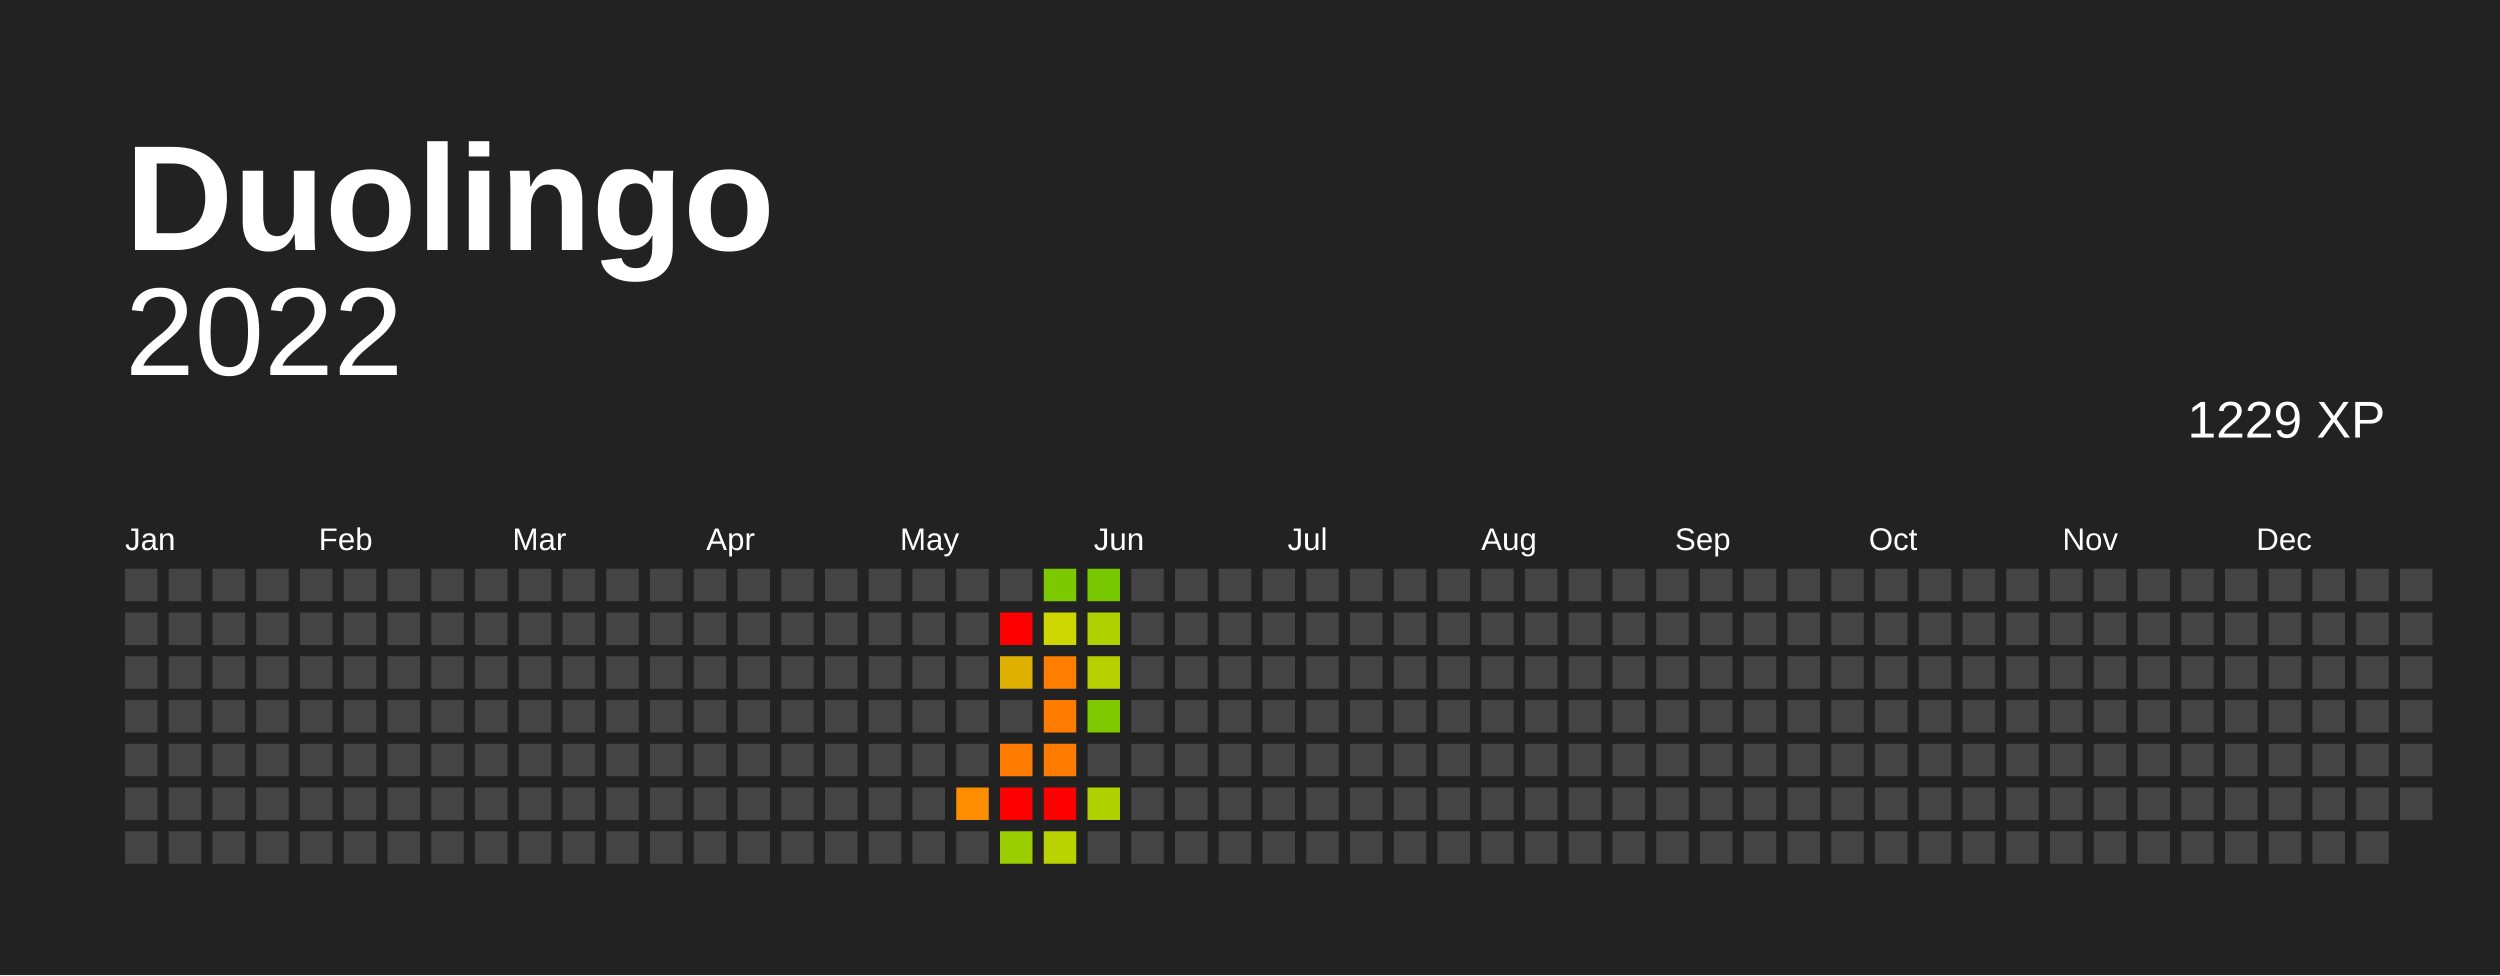
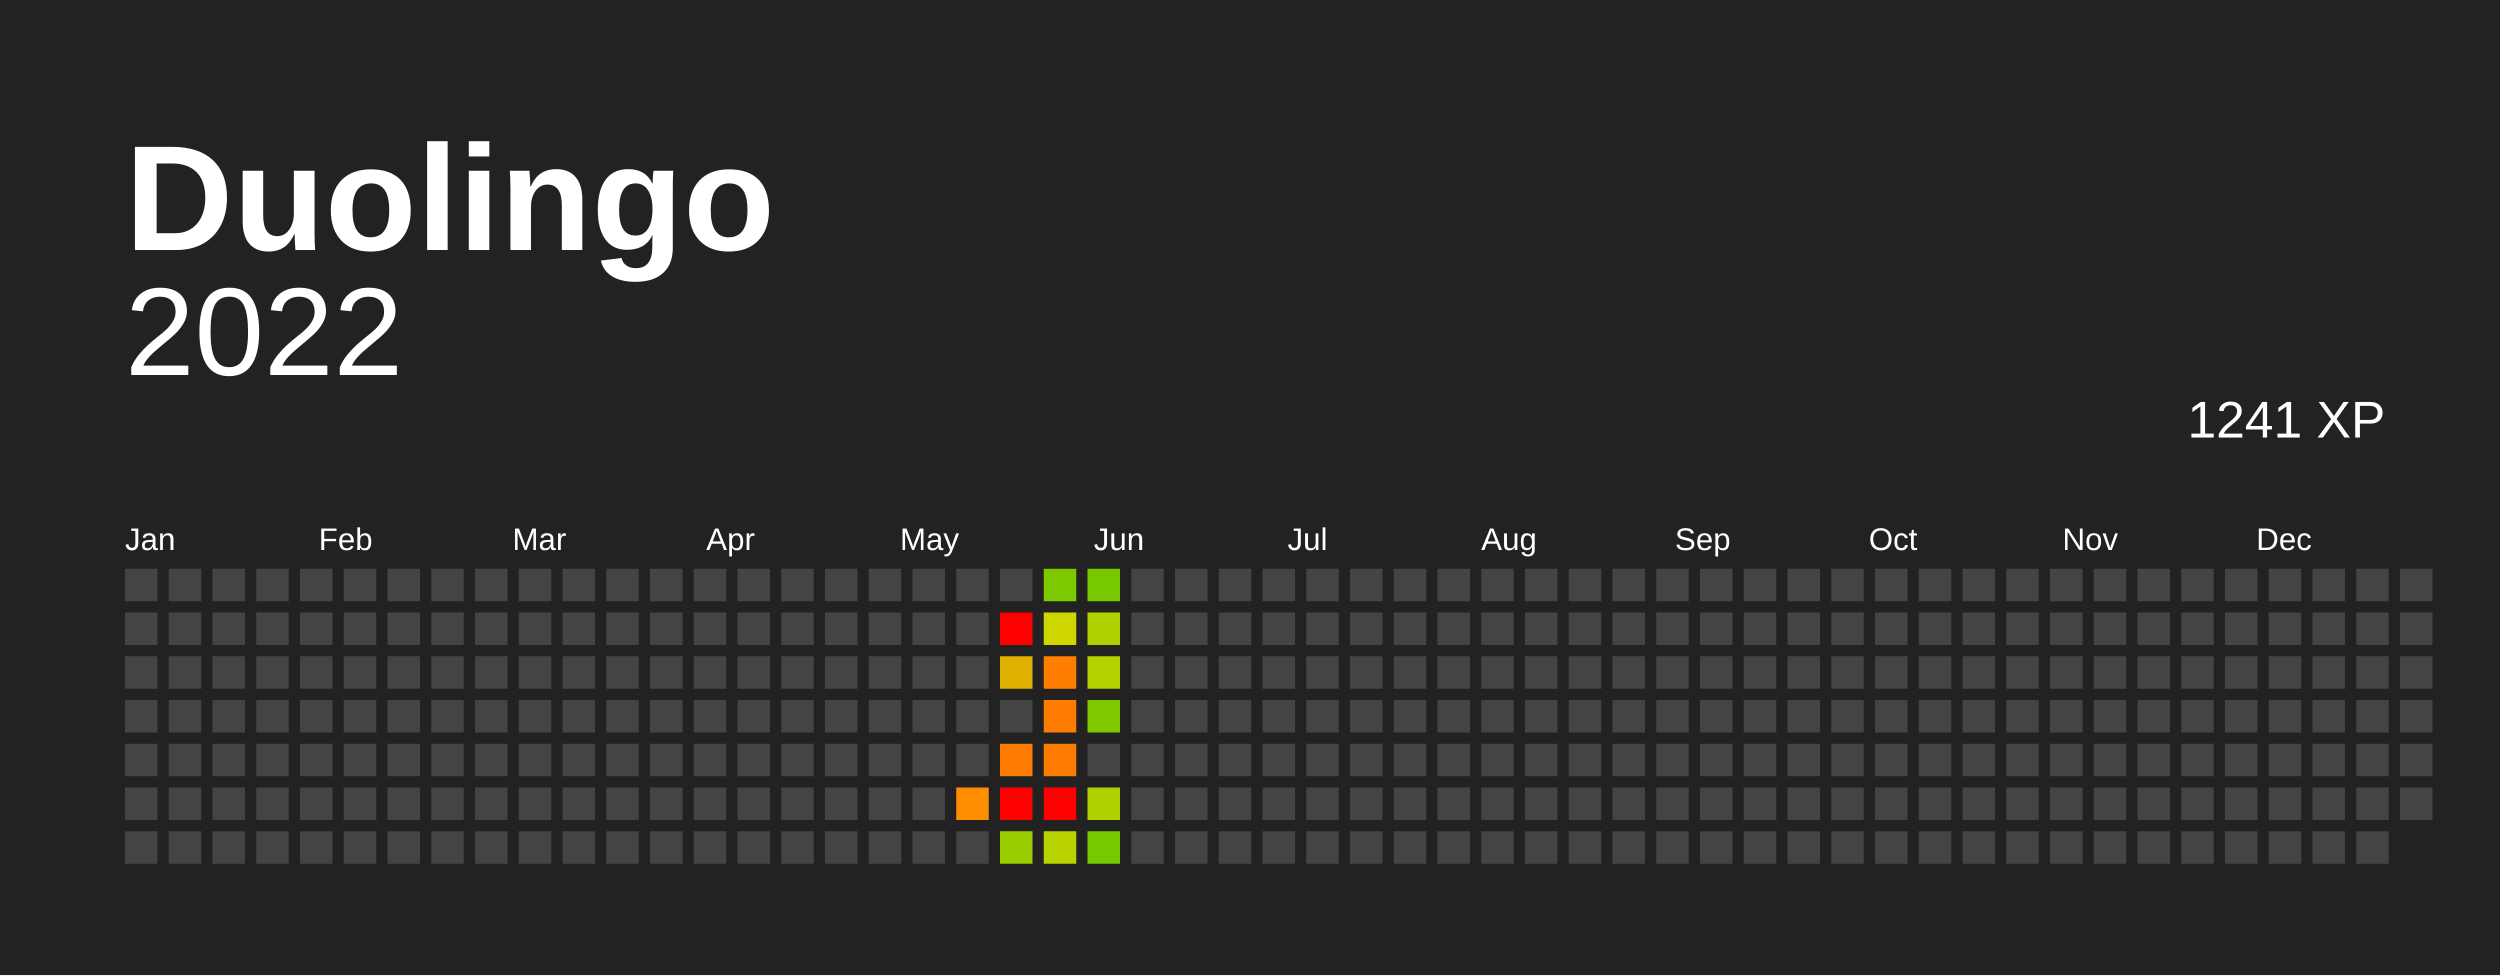
<svg xmlns="http://www.w3.org/2000/svg" baseProfile="full" height="78mm" version="1.1" viewBox="0,0,200,78" width="200mm">
  <defs />
  <rect fill="#222222" height="78" width="200" x="0" y="0" />
  <text fill="#FFFFFF" style="font-size:12px; font-family:Arial; font-weight:bold;" x="10" y="20"> Duolingo</text>
  <text alignment-baseline="hanging" fill="#FFFFFF" style="font-size:10.0px; font-family:Arial;" x="10" y="30">2022</text>
-   <text alignment-baseline="hanging" fill="#FFFFFF" style="font-size:4.125px; font-family:Arial;" x="175" y="35">1229 XP</text>
+   <text alignment-baseline="hanging" fill="#FFFFFF" style="font-size:4.125px; font-family:Arial;" x="175" y="35">1241 XP</text>
  <text fill="#FFFFFF" style="font-size:2.5px; font-family:Arial" x="10.0" y="44">Jan</text>
  <text fill="#FFFFFF" style="font-size:2.5px; font-family:Arial" x="25.5" y="44">Feb</text>
  <text fill="#FFFFFF" style="font-size:2.5px; font-family:Arial" x="41.0" y="44">Mar</text>
  <text fill="#FFFFFF" style="font-size:2.5px; font-family:Arial" x="56.5" y="44">Apr</text>
  <text fill="#FFFFFF" style="font-size:2.5px; font-family:Arial" x="72.0" y="44">May</text>
  <text fill="#FFFFFF" style="font-size:2.5px; font-family:Arial" x="87.5" y="44">Jun</text>
  <text fill="#FFFFFF" style="font-size:2.5px; font-family:Arial" x="103.0" y="44">Jul</text>
  <text fill="#FFFFFF" style="font-size:2.5px; font-family:Arial" x="118.5" y="44">Aug</text>
  <text fill="#FFFFFF" style="font-size:2.5px; font-family:Arial" x="134.0" y="44">Sep</text>
  <text fill="#FFFFFF" style="font-size:2.5px; font-family:Arial" x="149.5" y="44">Oct</text>
  <text fill="#FFFFFF" style="font-size:2.5px; font-family:Arial" x="165.0" y="44">Nov</text>
  <text fill="#FFFFFF" style="font-size:2.5px; font-family:Arial" x="180.5" y="44">Dec</text>
  <rect fill="#444444" height="2.6" width="2.6" x="10.0" y="45.5" />
  <rect fill="#444444" height="2.6" width="2.6" x="10.0" y="49.0" />
  <rect fill="#444444" height="2.6" width="2.6" x="10.0" y="52.5" />
  <rect fill="#444444" height="2.6" width="2.6" x="10.0" y="56.0" />
  <rect fill="#444444" height="2.6" width="2.6" x="10.0" y="59.5" />
  <rect fill="#444444" height="2.6" width="2.6" x="10.0" y="63.0" />
  <rect fill="#444444" height="2.6" width="2.6" x="10.0" y="66.5" />
  <rect fill="#444444" height="2.6" width="2.6" x="13.5" y="45.5" />
  <rect fill="#444444" height="2.6" width="2.6" x="13.5" y="49.0" />
  <rect fill="#444444" height="2.6" width="2.6" x="13.5" y="52.5" />
  <rect fill="#444444" height="2.6" width="2.6" x="13.5" y="56.0" />
  <rect fill="#444444" height="2.6" width="2.6" x="13.5" y="59.5" />
  <rect fill="#444444" height="2.6" width="2.6" x="13.5" y="63.0" />
  <rect fill="#444444" height="2.6" width="2.6" x="13.5" y="66.5" />
  <rect fill="#444444" height="2.6" width="2.6" x="17.0" y="45.5" />
  <rect fill="#444444" height="2.6" width="2.6" x="17.0" y="49.0" />
  <rect fill="#444444" height="2.6" width="2.6" x="17.0" y="52.5" />
  <rect fill="#444444" height="2.6" width="2.6" x="17.0" y="56.0" />
  <rect fill="#444444" height="2.6" width="2.6" x="17.0" y="59.5" />
  <rect fill="#444444" height="2.6" width="2.6" x="17.0" y="63.0" />
  <rect fill="#444444" height="2.6" width="2.6" x="17.0" y="66.5" />
  <rect fill="#444444" height="2.6" width="2.6" x="20.5" y="45.5" />
  <rect fill="#444444" height="2.6" width="2.6" x="20.5" y="49.0" />
  <rect fill="#444444" height="2.6" width="2.6" x="20.5" y="52.5" />
  <rect fill="#444444" height="2.6" width="2.6" x="20.5" y="56.0" />
  <rect fill="#444444" height="2.6" width="2.6" x="20.5" y="59.5" />
  <rect fill="#444444" height="2.6" width="2.6" x="20.5" y="63.0" />
  <rect fill="#444444" height="2.6" width="2.6" x="20.5" y="66.5" />
  <rect fill="#444444" height="2.6" width="2.6" x="24.0" y="45.5" />
  <rect fill="#444444" height="2.6" width="2.6" x="24.0" y="49.0" />
  <rect fill="#444444" height="2.6" width="2.6" x="24.0" y="52.5" />
  <rect fill="#444444" height="2.6" width="2.6" x="24.0" y="56.0" />
  <rect fill="#444444" height="2.6" width="2.6" x="24.0" y="59.5" />
  <rect fill="#444444" height="2.6" width="2.6" x="24.0" y="63.0" />
  <rect fill="#444444" height="2.6" width="2.6" x="24.0" y="66.5" />
  <rect fill="#444444" height="2.6" width="2.6" x="27.5" y="45.5" />
  <rect fill="#444444" height="2.6" width="2.6" x="27.5" y="49.0" />
  <rect fill="#444444" height="2.6" width="2.6" x="27.5" y="52.5" />
  <rect fill="#444444" height="2.6" width="2.6" x="27.5" y="56.0" />
  <rect fill="#444444" height="2.6" width="2.6" x="27.5" y="59.5" />
  <rect fill="#444444" height="2.6" width="2.6" x="27.5" y="63.0" />
  <rect fill="#444444" height="2.6" width="2.6" x="27.5" y="66.5" />
  <rect fill="#444444" height="2.6" width="2.6" x="31.0" y="45.5" />
  <rect fill="#444444" height="2.6" width="2.6" x="31.0" y="49.0" />
  <rect fill="#444444" height="2.6" width="2.6" x="31.0" y="52.5" />
  <rect fill="#444444" height="2.6" width="2.6" x="31.0" y="56.0" />
  <rect fill="#444444" height="2.6" width="2.6" x="31.0" y="59.5" />
  <rect fill="#444444" height="2.6" width="2.6" x="31.0" y="63.0" />
  <rect fill="#444444" height="2.6" width="2.6" x="31.0" y="66.5" />
  <rect fill="#444444" height="2.6" width="2.6" x="34.5" y="45.5" />
  <rect fill="#444444" height="2.6" width="2.6" x="34.5" y="49.0" />
  <rect fill="#444444" height="2.6" width="2.6" x="34.5" y="52.5" />
  <rect fill="#444444" height="2.6" width="2.6" x="34.5" y="56.0" />
  <rect fill="#444444" height="2.6" width="2.6" x="34.5" y="59.5" />
  <rect fill="#444444" height="2.6" width="2.6" x="34.5" y="63.0" />
  <rect fill="#444444" height="2.6" width="2.6" x="34.5" y="66.5" />
  <rect fill="#444444" height="2.6" width="2.6" x="38.0" y="45.5" />
  <rect fill="#444444" height="2.6" width="2.6" x="38.0" y="49.0" />
  <rect fill="#444444" height="2.6" width="2.6" x="38.0" y="52.5" />
  <rect fill="#444444" height="2.6" width="2.6" x="38.0" y="56.0" />
  <rect fill="#444444" height="2.6" width="2.6" x="38.0" y="59.5" />
  <rect fill="#444444" height="2.6" width="2.6" x="38.0" y="63.0" />
  <rect fill="#444444" height="2.6" width="2.6" x="38.0" y="66.5" />
  <rect fill="#444444" height="2.6" width="2.6" x="41.5" y="45.5" />
  <rect fill="#444444" height="2.6" width="2.6" x="41.5" y="49.0" />
  <rect fill="#444444" height="2.6" width="2.6" x="41.5" y="52.5" />
  <rect fill="#444444" height="2.6" width="2.6" x="41.5" y="56.0" />
  <rect fill="#444444" height="2.6" width="2.6" x="41.5" y="59.5" />
  <rect fill="#444444" height="2.6" width="2.6" x="41.5" y="63.0" />
  <rect fill="#444444" height="2.6" width="2.6" x="41.5" y="66.5" />
  <rect fill="#444444" height="2.6" width="2.6" x="45.0" y="45.5" />
  <rect fill="#444444" height="2.6" width="2.6" x="45.0" y="49.0" />
  <rect fill="#444444" height="2.6" width="2.6" x="45.0" y="52.5" />
  <rect fill="#444444" height="2.6" width="2.6" x="45.0" y="56.0" />
  <rect fill="#444444" height="2.6" width="2.6" x="45.0" y="59.5" />
  <rect fill="#444444" height="2.6" width="2.6" x="45.0" y="63.0" />
  <rect fill="#444444" height="2.6" width="2.6" x="45.0" y="66.5" />
  <rect fill="#444444" height="2.6" width="2.6" x="48.5" y="45.5" />
  <rect fill="#444444" height="2.6" width="2.6" x="48.5" y="49.0" />
  <rect fill="#444444" height="2.6" width="2.6" x="48.5" y="52.5" />
  <rect fill="#444444" height="2.6" width="2.6" x="48.5" y="56.0" />
  <rect fill="#444444" height="2.6" width="2.6" x="48.5" y="59.5" />
  <rect fill="#444444" height="2.6" width="2.6" x="48.5" y="63.0" />
  <rect fill="#444444" height="2.6" width="2.6" x="48.5" y="66.5" />
  <rect fill="#444444" height="2.6" width="2.6" x="52.0" y="45.5" />
  <rect fill="#444444" height="2.6" width="2.6" x="52.0" y="49.0" />
  <rect fill="#444444" height="2.6" width="2.6" x="52.0" y="52.5" />
  <rect fill="#444444" height="2.6" width="2.6" x="52.0" y="56.0" />
  <rect fill="#444444" height="2.6" width="2.6" x="52.0" y="59.5" />
  <rect fill="#444444" height="2.6" width="2.6" x="52.0" y="63.0" />
  <rect fill="#444444" height="2.6" width="2.6" x="52.0" y="66.5" />
  <rect fill="#444444" height="2.6" width="2.6" x="55.5" y="45.5" />
  <rect fill="#444444" height="2.6" width="2.6" x="55.5" y="49.0" />
  <rect fill="#444444" height="2.6" width="2.6" x="55.5" y="52.5" />
  <rect fill="#444444" height="2.6" width="2.6" x="55.5" y="56.0" />
  <rect fill="#444444" height="2.6" width="2.6" x="55.5" y="59.5" />
  <rect fill="#444444" height="2.6" width="2.6" x="55.5" y="63.0" />
  <rect fill="#444444" height="2.6" width="2.6" x="55.5" y="66.5" />
  <rect fill="#444444" height="2.6" width="2.6" x="59.0" y="45.5" />
  <rect fill="#444444" height="2.6" width="2.6" x="59.0" y="49.0" />
  <rect fill="#444444" height="2.6" width="2.6" x="59.0" y="52.5" />
  <rect fill="#444444" height="2.6" width="2.6" x="59.0" y="56.0" />
  <rect fill="#444444" height="2.6" width="2.6" x="59.0" y="59.5" />
  <rect fill="#444444" height="2.6" width="2.6" x="59.0" y="63.0" />
  <rect fill="#444444" height="2.6" width="2.6" x="59.0" y="66.5" />
  <rect fill="#444444" height="2.6" width="2.6" x="62.5" y="45.5" />
  <rect fill="#444444" height="2.6" width="2.6" x="62.5" y="49.0" />
  <rect fill="#444444" height="2.6" width="2.6" x="62.5" y="52.5" />
  <rect fill="#444444" height="2.6" width="2.6" x="62.5" y="56.0" />
  <rect fill="#444444" height="2.6" width="2.6" x="62.5" y="59.5" />
  <rect fill="#444444" height="2.6" width="2.6" x="62.5" y="63.0" />
  <rect fill="#444444" height="2.6" width="2.6" x="62.5" y="66.5" />
  <rect fill="#444444" height="2.6" width="2.6" x="66.0" y="45.5" />
  <rect fill="#444444" height="2.6" width="2.6" x="66.0" y="49.0" />
  <rect fill="#444444" height="2.6" width="2.6" x="66.0" y="52.5" />
  <rect fill="#444444" height="2.6" width="2.6" x="66.0" y="56.0" />
  <rect fill="#444444" height="2.6" width="2.6" x="66.0" y="59.5" />
  <rect fill="#444444" height="2.6" width="2.6" x="66.0" y="63.0" />
  <rect fill="#444444" height="2.6" width="2.6" x="66.0" y="66.5" />
  <rect fill="#444444" height="2.6" width="2.6" x="69.5" y="45.5" />
  <rect fill="#444444" height="2.6" width="2.6" x="69.5" y="49.0" />
  <rect fill="#444444" height="2.6" width="2.6" x="69.5" y="52.5" />
  <rect fill="#444444" height="2.6" width="2.6" x="69.5" y="56.0" />
  <rect fill="#444444" height="2.6" width="2.6" x="69.5" y="59.5" />
  <rect fill="#444444" height="2.6" width="2.6" x="69.5" y="63.0" />
  <rect fill="#444444" height="2.6" width="2.6" x="69.5" y="66.5" />
  <rect fill="#444444" height="2.6" width="2.6" x="73.0" y="45.5" />
  <rect fill="#444444" height="2.6" width="2.6" x="73.0" y="49.0" />
  <rect fill="#444444" height="2.6" width="2.6" x="73.0" y="52.5" />
  <rect fill="#444444" height="2.6" width="2.6" x="73.0" y="56.0" />
  <rect fill="#444444" height="2.6" width="2.6" x="73.0" y="59.5" />
  <rect fill="#444444" height="2.6" width="2.6" x="73.0" y="63.0" />
  <rect fill="#444444" height="2.6" width="2.6" x="73.0" y="66.5" />
  <rect fill="#444444" height="2.6" width="2.6" x="76.5" y="45.5" />
  <rect fill="#444444" height="2.6" width="2.6" x="76.5" y="49.0" />
  <rect fill="#444444" height="2.6" width="2.6" x="76.5" y="52.5" />
  <rect fill="#444444" height="2.6" width="2.6" x="76.5" y="56.0" />
  <rect fill="#444444" height="2.6" width="2.6" x="76.5" y="59.5" />
  <rect fill="#ff8d00" height="2.6" width="2.6" x="76.5" y="63.0" />
  <rect fill="#444444" height="2.6" width="2.6" x="76.5" y="66.5" />
  <rect fill="#444444" height="2.6" width="2.6" x="80.0" y="45.5" />
  <rect fill="red" height="2.6" width="2.6" x="80.0" y="49.0" />
  <rect fill="#e0b000" height="2.6" width="2.6" x="80.0" y="52.5" />
  <rect fill="#444444" height="2.6" width="2.6" x="80.0" y="56.0" />
  <rect fill="#ff7c00" height="2.6" width="2.6" x="80.0" y="59.5" />
  <rect fill="red" height="2.6" width="2.6" x="80.0" y="63.0" />
  <rect fill="#9bce00" height="2.6" width="2.6" x="80.0" y="66.5" />
  <rect fill="#7cc900" height="2.6" width="2.6" x="83.5" y="45.5" />
  <rect fill="#ced600" height="2.6" width="2.6" x="83.5" y="49.0" />
  <rect fill="#ff7e00" height="2.6" width="2.6" x="83.5" y="52.5" />
  <rect fill="#ff7c00" height="2.6" width="2.6" x="83.5" y="56.0" />
  <rect fill="#ff7c00" height="2.6" width="2.6" x="83.5" y="59.5" />
  <rect fill="red" height="2.6" width="2.6" x="83.5" y="63.0" />
  <rect fill="#b9d300" height="2.6" width="2.6" x="83.5" y="66.5" />
  <rect fill="#78c800" height="2.6" width="2.6" x="87.0" y="45.5" />
  <rect fill="#afd100" height="2.6" width="2.6" x="87.0" y="49.0" />
  <rect fill="#b5d200" height="2.6" width="2.6" x="87.0" y="52.5" />
  <rect fill="#7ec900" height="2.6" width="2.6" x="87.0" y="56.0" />
  <rect fill="#444444" height="2.6" width="2.6" x="87.0" y="59.5" />
  <rect fill="#afd100" height="2.6" width="2.6" x="87.0" y="63.0" />
-   <rect fill="#444444" height="2.6" width="2.6" x="87.0" y="66.5" />
+   <rect fill="#78c800" height="2.6" width="2.6" x="87.0" y="66.5" />
  <rect fill="#444444" height="2.6" width="2.6" x="90.5" y="45.5" />
  <rect fill="#444444" height="2.6" width="2.6" x="90.5" y="49.0" />
  <rect fill="#444444" height="2.6" width="2.6" x="90.5" y="52.5" />
  <rect fill="#444444" height="2.6" width="2.6" x="90.5" y="56.0" />
  <rect fill="#444444" height="2.6" width="2.6" x="90.5" y="59.5" />
  <rect fill="#444444" height="2.6" width="2.6" x="90.5" y="63.0" />
  <rect fill="#444444" height="2.6" width="2.6" x="90.5" y="66.5" />
  <rect fill="#444444" height="2.6" width="2.6" x="94.0" y="45.5" />
  <rect fill="#444444" height="2.6" width="2.6" x="94.0" y="49.0" />
  <rect fill="#444444" height="2.6" width="2.6" x="94.0" y="52.5" />
  <rect fill="#444444" height="2.6" width="2.6" x="94.0" y="56.0" />
  <rect fill="#444444" height="2.6" width="2.6" x="94.0" y="59.5" />
  <rect fill="#444444" height="2.6" width="2.6" x="94.0" y="63.0" />
  <rect fill="#444444" height="2.6" width="2.6" x="94.0" y="66.5" />
  <rect fill="#444444" height="2.6" width="2.6" x="97.5" y="45.5" />
  <rect fill="#444444" height="2.6" width="2.6" x="97.5" y="49.0" />
  <rect fill="#444444" height="2.6" width="2.6" x="97.5" y="52.5" />
  <rect fill="#444444" height="2.6" width="2.6" x="97.5" y="56.0" />
  <rect fill="#444444" height="2.6" width="2.6" x="97.5" y="59.5" />
  <rect fill="#444444" height="2.6" width="2.6" x="97.5" y="63.0" />
  <rect fill="#444444" height="2.6" width="2.6" x="97.5" y="66.5" />
  <rect fill="#444444" height="2.6" width="2.6" x="101.0" y="45.5" />
  <rect fill="#444444" height="2.6" width="2.6" x="101.0" y="49.0" />
  <rect fill="#444444" height="2.6" width="2.6" x="101.0" y="52.5" />
  <rect fill="#444444" height="2.6" width="2.6" x="101.0" y="56.0" />
  <rect fill="#444444" height="2.6" width="2.6" x="101.0" y="59.5" />
  <rect fill="#444444" height="2.6" width="2.6" x="101.0" y="63.0" />
  <rect fill="#444444" height="2.6" width="2.6" x="101.0" y="66.5" />
  <rect fill="#444444" height="2.6" width="2.6" x="104.5" y="45.5" />
  <rect fill="#444444" height="2.6" width="2.6" x="104.5" y="49.0" />
  <rect fill="#444444" height="2.6" width="2.6" x="104.5" y="52.5" />
  <rect fill="#444444" height="2.6" width="2.6" x="104.5" y="56.0" />
  <rect fill="#444444" height="2.6" width="2.6" x="104.5" y="59.5" />
  <rect fill="#444444" height="2.6" width="2.6" x="104.5" y="63.0" />
  <rect fill="#444444" height="2.6" width="2.6" x="104.5" y="66.5" />
  <rect fill="#444444" height="2.6" width="2.6" x="108.0" y="45.5" />
  <rect fill="#444444" height="2.6" width="2.6" x="108.0" y="49.0" />
  <rect fill="#444444" height="2.6" width="2.6" x="108.0" y="52.5" />
  <rect fill="#444444" height="2.6" width="2.6" x="108.0" y="56.0" />
  <rect fill="#444444" height="2.6" width="2.6" x="108.0" y="59.5" />
  <rect fill="#444444" height="2.6" width="2.6" x="108.0" y="63.0" />
  <rect fill="#444444" height="2.6" width="2.6" x="108.0" y="66.5" />
  <rect fill="#444444" height="2.6" width="2.6" x="111.5" y="45.5" />
  <rect fill="#444444" height="2.6" width="2.6" x="111.5" y="49.0" />
  <rect fill="#444444" height="2.6" width="2.6" x="111.5" y="52.5" />
  <rect fill="#444444" height="2.6" width="2.6" x="111.5" y="56.0" />
  <rect fill="#444444" height="2.6" width="2.6" x="111.5" y="59.5" />
  <rect fill="#444444" height="2.6" width="2.6" x="111.5" y="63.0" />
  <rect fill="#444444" height="2.6" width="2.6" x="111.5" y="66.5" />
  <rect fill="#444444" height="2.6" width="2.6" x="115.0" y="45.5" />
  <rect fill="#444444" height="2.6" width="2.6" x="115.0" y="49.0" />
  <rect fill="#444444" height="2.6" width="2.6" x="115.0" y="52.5" />
  <rect fill="#444444" height="2.6" width="2.6" x="115.0" y="56.0" />
  <rect fill="#444444" height="2.6" width="2.6" x="115.0" y="59.5" />
  <rect fill="#444444" height="2.6" width="2.6" x="115.0" y="63.0" />
  <rect fill="#444444" height="2.6" width="2.6" x="115.0" y="66.5" />
  <rect fill="#444444" height="2.6" width="2.6" x="118.5" y="45.5" />
  <rect fill="#444444" height="2.6" width="2.6" x="118.5" y="49.0" />
  <rect fill="#444444" height="2.6" width="2.6" x="118.5" y="52.5" />
  <rect fill="#444444" height="2.6" width="2.6" x="118.5" y="56.0" />
  <rect fill="#444444" height="2.6" width="2.6" x="118.5" y="59.5" />
  <rect fill="#444444" height="2.6" width="2.6" x="118.5" y="63.0" />
  <rect fill="#444444" height="2.6" width="2.6" x="118.5" y="66.5" />
  <rect fill="#444444" height="2.6" width="2.6" x="122.0" y="45.5" />
  <rect fill="#444444" height="2.6" width="2.6" x="122.0" y="49.0" />
  <rect fill="#444444" height="2.6" width="2.6" x="122.0" y="52.5" />
  <rect fill="#444444" height="2.6" width="2.6" x="122.0" y="56.0" />
  <rect fill="#444444" height="2.6" width="2.6" x="122.0" y="59.5" />
  <rect fill="#444444" height="2.6" width="2.6" x="122.0" y="63.0" />
  <rect fill="#444444" height="2.6" width="2.6" x="122.0" y="66.5" />
  <rect fill="#444444" height="2.6" width="2.6" x="125.5" y="45.5" />
  <rect fill="#444444" height="2.6" width="2.6" x="125.5" y="49.0" />
  <rect fill="#444444" height="2.6" width="2.6" x="125.5" y="52.5" />
  <rect fill="#444444" height="2.6" width="2.6" x="125.5" y="56.0" />
  <rect fill="#444444" height="2.6" width="2.6" x="125.5" y="59.5" />
  <rect fill="#444444" height="2.6" width="2.6" x="125.5" y="63.0" />
  <rect fill="#444444" height="2.6" width="2.6" x="125.5" y="66.5" />
  <rect fill="#444444" height="2.6" width="2.6" x="129.0" y="45.5" />
  <rect fill="#444444" height="2.6" width="2.6" x="129.0" y="49.0" />
  <rect fill="#444444" height="2.6" width="2.6" x="129.0" y="52.5" />
  <rect fill="#444444" height="2.6" width="2.6" x="129.0" y="56.0" />
  <rect fill="#444444" height="2.6" width="2.6" x="129.0" y="59.5" />
  <rect fill="#444444" height="2.6" width="2.6" x="129.0" y="63.0" />
  <rect fill="#444444" height="2.6" width="2.6" x="129.0" y="66.5" />
  <rect fill="#444444" height="2.6" width="2.6" x="132.5" y="45.5" />
  <rect fill="#444444" height="2.6" width="2.6" x="132.5" y="49.0" />
  <rect fill="#444444" height="2.6" width="2.6" x="132.5" y="52.5" />
  <rect fill="#444444" height="2.6" width="2.6" x="132.5" y="56.0" />
  <rect fill="#444444" height="2.6" width="2.6" x="132.5" y="59.5" />
  <rect fill="#444444" height="2.6" width="2.6" x="132.5" y="63.0" />
  <rect fill="#444444" height="2.6" width="2.6" x="132.5" y="66.5" />
  <rect fill="#444444" height="2.6" width="2.6" x="136.0" y="45.5" />
  <rect fill="#444444" height="2.6" width="2.6" x="136.0" y="49.0" />
  <rect fill="#444444" height="2.6" width="2.6" x="136.0" y="52.5" />
  <rect fill="#444444" height="2.6" width="2.6" x="136.0" y="56.0" />
  <rect fill="#444444" height="2.6" width="2.6" x="136.0" y="59.5" />
  <rect fill="#444444" height="2.6" width="2.6" x="136.0" y="63.0" />
  <rect fill="#444444" height="2.6" width="2.6" x="136.0" y="66.5" />
  <rect fill="#444444" height="2.6" width="2.6" x="139.5" y="45.5" />
  <rect fill="#444444" height="2.6" width="2.6" x="139.5" y="49.0" />
  <rect fill="#444444" height="2.6" width="2.6" x="139.5" y="52.5" />
  <rect fill="#444444" height="2.6" width="2.6" x="139.5" y="56.0" />
  <rect fill="#444444" height="2.6" width="2.6" x="139.5" y="59.5" />
  <rect fill="#444444" height="2.6" width="2.6" x="139.5" y="63.0" />
  <rect fill="#444444" height="2.6" width="2.6" x="139.5" y="66.5" />
  <rect fill="#444444" height="2.6" width="2.6" x="143.0" y="45.5" />
  <rect fill="#444444" height="2.6" width="2.6" x="143.0" y="49.0" />
  <rect fill="#444444" height="2.6" width="2.6" x="143.0" y="52.5" />
  <rect fill="#444444" height="2.6" width="2.6" x="143.0" y="56.0" />
  <rect fill="#444444" height="2.6" width="2.6" x="143.0" y="59.5" />
  <rect fill="#444444" height="2.6" width="2.6" x="143.0" y="63.0" />
  <rect fill="#444444" height="2.6" width="2.6" x="143.0" y="66.5" />
  <rect fill="#444444" height="2.6" width="2.6" x="146.5" y="45.5" />
  <rect fill="#444444" height="2.6" width="2.6" x="146.5" y="49.0" />
  <rect fill="#444444" height="2.6" width="2.6" x="146.5" y="52.5" />
  <rect fill="#444444" height="2.6" width="2.6" x="146.5" y="56.0" />
  <rect fill="#444444" height="2.6" width="2.6" x="146.5" y="59.5" />
  <rect fill="#444444" height="2.6" width="2.6" x="146.5" y="63.0" />
  <rect fill="#444444" height="2.6" width="2.6" x="146.5" y="66.5" />
  <rect fill="#444444" height="2.6" width="2.6" x="150.0" y="45.5" />
  <rect fill="#444444" height="2.6" width="2.6" x="150.0" y="49.0" />
  <rect fill="#444444" height="2.6" width="2.6" x="150.0" y="52.5" />
  <rect fill="#444444" height="2.6" width="2.6" x="150.0" y="56.0" />
  <rect fill="#444444" height="2.6" width="2.6" x="150.0" y="59.5" />
  <rect fill="#444444" height="2.6" width="2.6" x="150.0" y="63.0" />
  <rect fill="#444444" height="2.6" width="2.6" x="150.0" y="66.5" />
  <rect fill="#444444" height="2.6" width="2.6" x="153.5" y="45.5" />
  <rect fill="#444444" height="2.6" width="2.6" x="153.5" y="49.0" />
  <rect fill="#444444" height="2.6" width="2.6" x="153.5" y="52.5" />
  <rect fill="#444444" height="2.6" width="2.6" x="153.5" y="56.0" />
  <rect fill="#444444" height="2.6" width="2.6" x="153.5" y="59.5" />
  <rect fill="#444444" height="2.6" width="2.6" x="153.5" y="63.0" />
  <rect fill="#444444" height="2.6" width="2.6" x="153.5" y="66.5" />
  <rect fill="#444444" height="2.6" width="2.6" x="157.0" y="45.5" />
  <rect fill="#444444" height="2.6" width="2.6" x="157.0" y="49.0" />
  <rect fill="#444444" height="2.6" width="2.6" x="157.0" y="52.5" />
  <rect fill="#444444" height="2.6" width="2.6" x="157.0" y="56.0" />
  <rect fill="#444444" height="2.6" width="2.6" x="157.0" y="59.5" />
  <rect fill="#444444" height="2.6" width="2.6" x="157.0" y="63.0" />
  <rect fill="#444444" height="2.6" width="2.6" x="157.0" y="66.5" />
  <rect fill="#444444" height="2.6" width="2.6" x="160.5" y="45.5" />
  <rect fill="#444444" height="2.6" width="2.6" x="160.5" y="49.0" />
  <rect fill="#444444" height="2.6" width="2.6" x="160.5" y="52.5" />
  <rect fill="#444444" height="2.6" width="2.6" x="160.5" y="56.0" />
  <rect fill="#444444" height="2.6" width="2.6" x="160.5" y="59.5" />
  <rect fill="#444444" height="2.6" width="2.6" x="160.5" y="63.0" />
  <rect fill="#444444" height="2.6" width="2.6" x="160.5" y="66.5" />
  <rect fill="#444444" height="2.6" width="2.6" x="164.0" y="45.5" />
  <rect fill="#444444" height="2.6" width="2.6" x="164.0" y="49.0" />
  <rect fill="#444444" height="2.6" width="2.6" x="164.0" y="52.5" />
  <rect fill="#444444" height="2.6" width="2.6" x="164.0" y="56.0" />
  <rect fill="#444444" height="2.6" width="2.6" x="164.0" y="59.5" />
  <rect fill="#444444" height="2.6" width="2.6" x="164.0" y="63.0" />
  <rect fill="#444444" height="2.6" width="2.6" x="164.0" y="66.5" />
  <rect fill="#444444" height="2.6" width="2.6" x="167.5" y="45.5" />
  <rect fill="#444444" height="2.6" width="2.6" x="167.5" y="49.0" />
  <rect fill="#444444" height="2.6" width="2.6" x="167.5" y="52.5" />
  <rect fill="#444444" height="2.6" width="2.6" x="167.5" y="56.0" />
  <rect fill="#444444" height="2.6" width="2.6" x="167.5" y="59.5" />
  <rect fill="#444444" height="2.6" width="2.6" x="167.5" y="63.0" />
  <rect fill="#444444" height="2.6" width="2.6" x="167.5" y="66.5" />
  <rect fill="#444444" height="2.6" width="2.6" x="171.0" y="45.5" />
  <rect fill="#444444" height="2.6" width="2.6" x="171.0" y="49.0" />
  <rect fill="#444444" height="2.6" width="2.6" x="171.0" y="52.5" />
  <rect fill="#444444" height="2.6" width="2.6" x="171.0" y="56.0" />
  <rect fill="#444444" height="2.6" width="2.6" x="171.0" y="59.5" />
  <rect fill="#444444" height="2.6" width="2.6" x="171.0" y="63.0" />
  <rect fill="#444444" height="2.6" width="2.6" x="171.0" y="66.5" />
  <rect fill="#444444" height="2.6" width="2.6" x="174.5" y="45.5" />
  <rect fill="#444444" height="2.6" width="2.6" x="174.5" y="49.0" />
  <rect fill="#444444" height="2.6" width="2.6" x="174.5" y="52.5" />
  <rect fill="#444444" height="2.6" width="2.6" x="174.5" y="56.0" />
  <rect fill="#444444" height="2.6" width="2.6" x="174.5" y="59.5" />
  <rect fill="#444444" height="2.6" width="2.6" x="174.5" y="63.0" />
  <rect fill="#444444" height="2.6" width="2.6" x="174.5" y="66.5" />
  <rect fill="#444444" height="2.6" width="2.6" x="178.0" y="45.5" />
  <rect fill="#444444" height="2.6" width="2.6" x="178.0" y="49.0" />
  <rect fill="#444444" height="2.6" width="2.6" x="178.0" y="52.5" />
  <rect fill="#444444" height="2.6" width="2.6" x="178.0" y="56.0" />
  <rect fill="#444444" height="2.6" width="2.6" x="178.0" y="59.5" />
  <rect fill="#444444" height="2.6" width="2.6" x="178.0" y="63.0" />
  <rect fill="#444444" height="2.6" width="2.6" x="178.0" y="66.5" />
  <rect fill="#444444" height="2.6" width="2.6" x="181.5" y="45.5" />
  <rect fill="#444444" height="2.6" width="2.6" x="181.5" y="49.0" />
  <rect fill="#444444" height="2.6" width="2.6" x="181.5" y="52.5" />
  <rect fill="#444444" height="2.6" width="2.6" x="181.5" y="56.0" />
  <rect fill="#444444" height="2.6" width="2.6" x="181.5" y="59.5" />
  <rect fill="#444444" height="2.6" width="2.6" x="181.5" y="63.0" />
  <rect fill="#444444" height="2.6" width="2.6" x="181.5" y="66.5" />
  <rect fill="#444444" height="2.6" width="2.6" x="185.0" y="45.5" />
  <rect fill="#444444" height="2.6" width="2.6" x="185.0" y="49.0" />
  <rect fill="#444444" height="2.6" width="2.6" x="185.0" y="52.5" />
  <rect fill="#444444" height="2.6" width="2.6" x="185.0" y="56.0" />
  <rect fill="#444444" height="2.6" width="2.6" x="185.0" y="59.5" />
  <rect fill="#444444" height="2.6" width="2.6" x="185.0" y="63.0" />
  <rect fill="#444444" height="2.6" width="2.6" x="185.0" y="66.5" />
  <rect fill="#444444" height="2.6" width="2.6" x="188.5" y="45.5" />
  <rect fill="#444444" height="2.6" width="2.6" x="188.5" y="49.0" />
  <rect fill="#444444" height="2.6" width="2.6" x="188.5" y="52.5" />
  <rect fill="#444444" height="2.6" width="2.6" x="188.5" y="56.0" />
  <rect fill="#444444" height="2.6" width="2.6" x="188.5" y="59.5" />
  <rect fill="#444444" height="2.6" width="2.6" x="188.5" y="63.0" />
  <rect fill="#444444" height="2.6" width="2.6" x="188.5" y="66.5" />
  <rect fill="#444444" height="2.6" width="2.6" x="192.0" y="45.5" />
  <rect fill="#444444" height="2.6" width="2.6" x="192.0" y="49.0" />
  <rect fill="#444444" height="2.6" width="2.6" x="192.0" y="52.5" />
  <rect fill="#444444" height="2.6" width="2.6" x="192.0" y="56.0" />
  <rect fill="#444444" height="2.6" width="2.6" x="192.0" y="59.5" />
  <rect fill="#444444" height="2.6" width="2.6" x="192.0" y="63.0" />
</svg>
